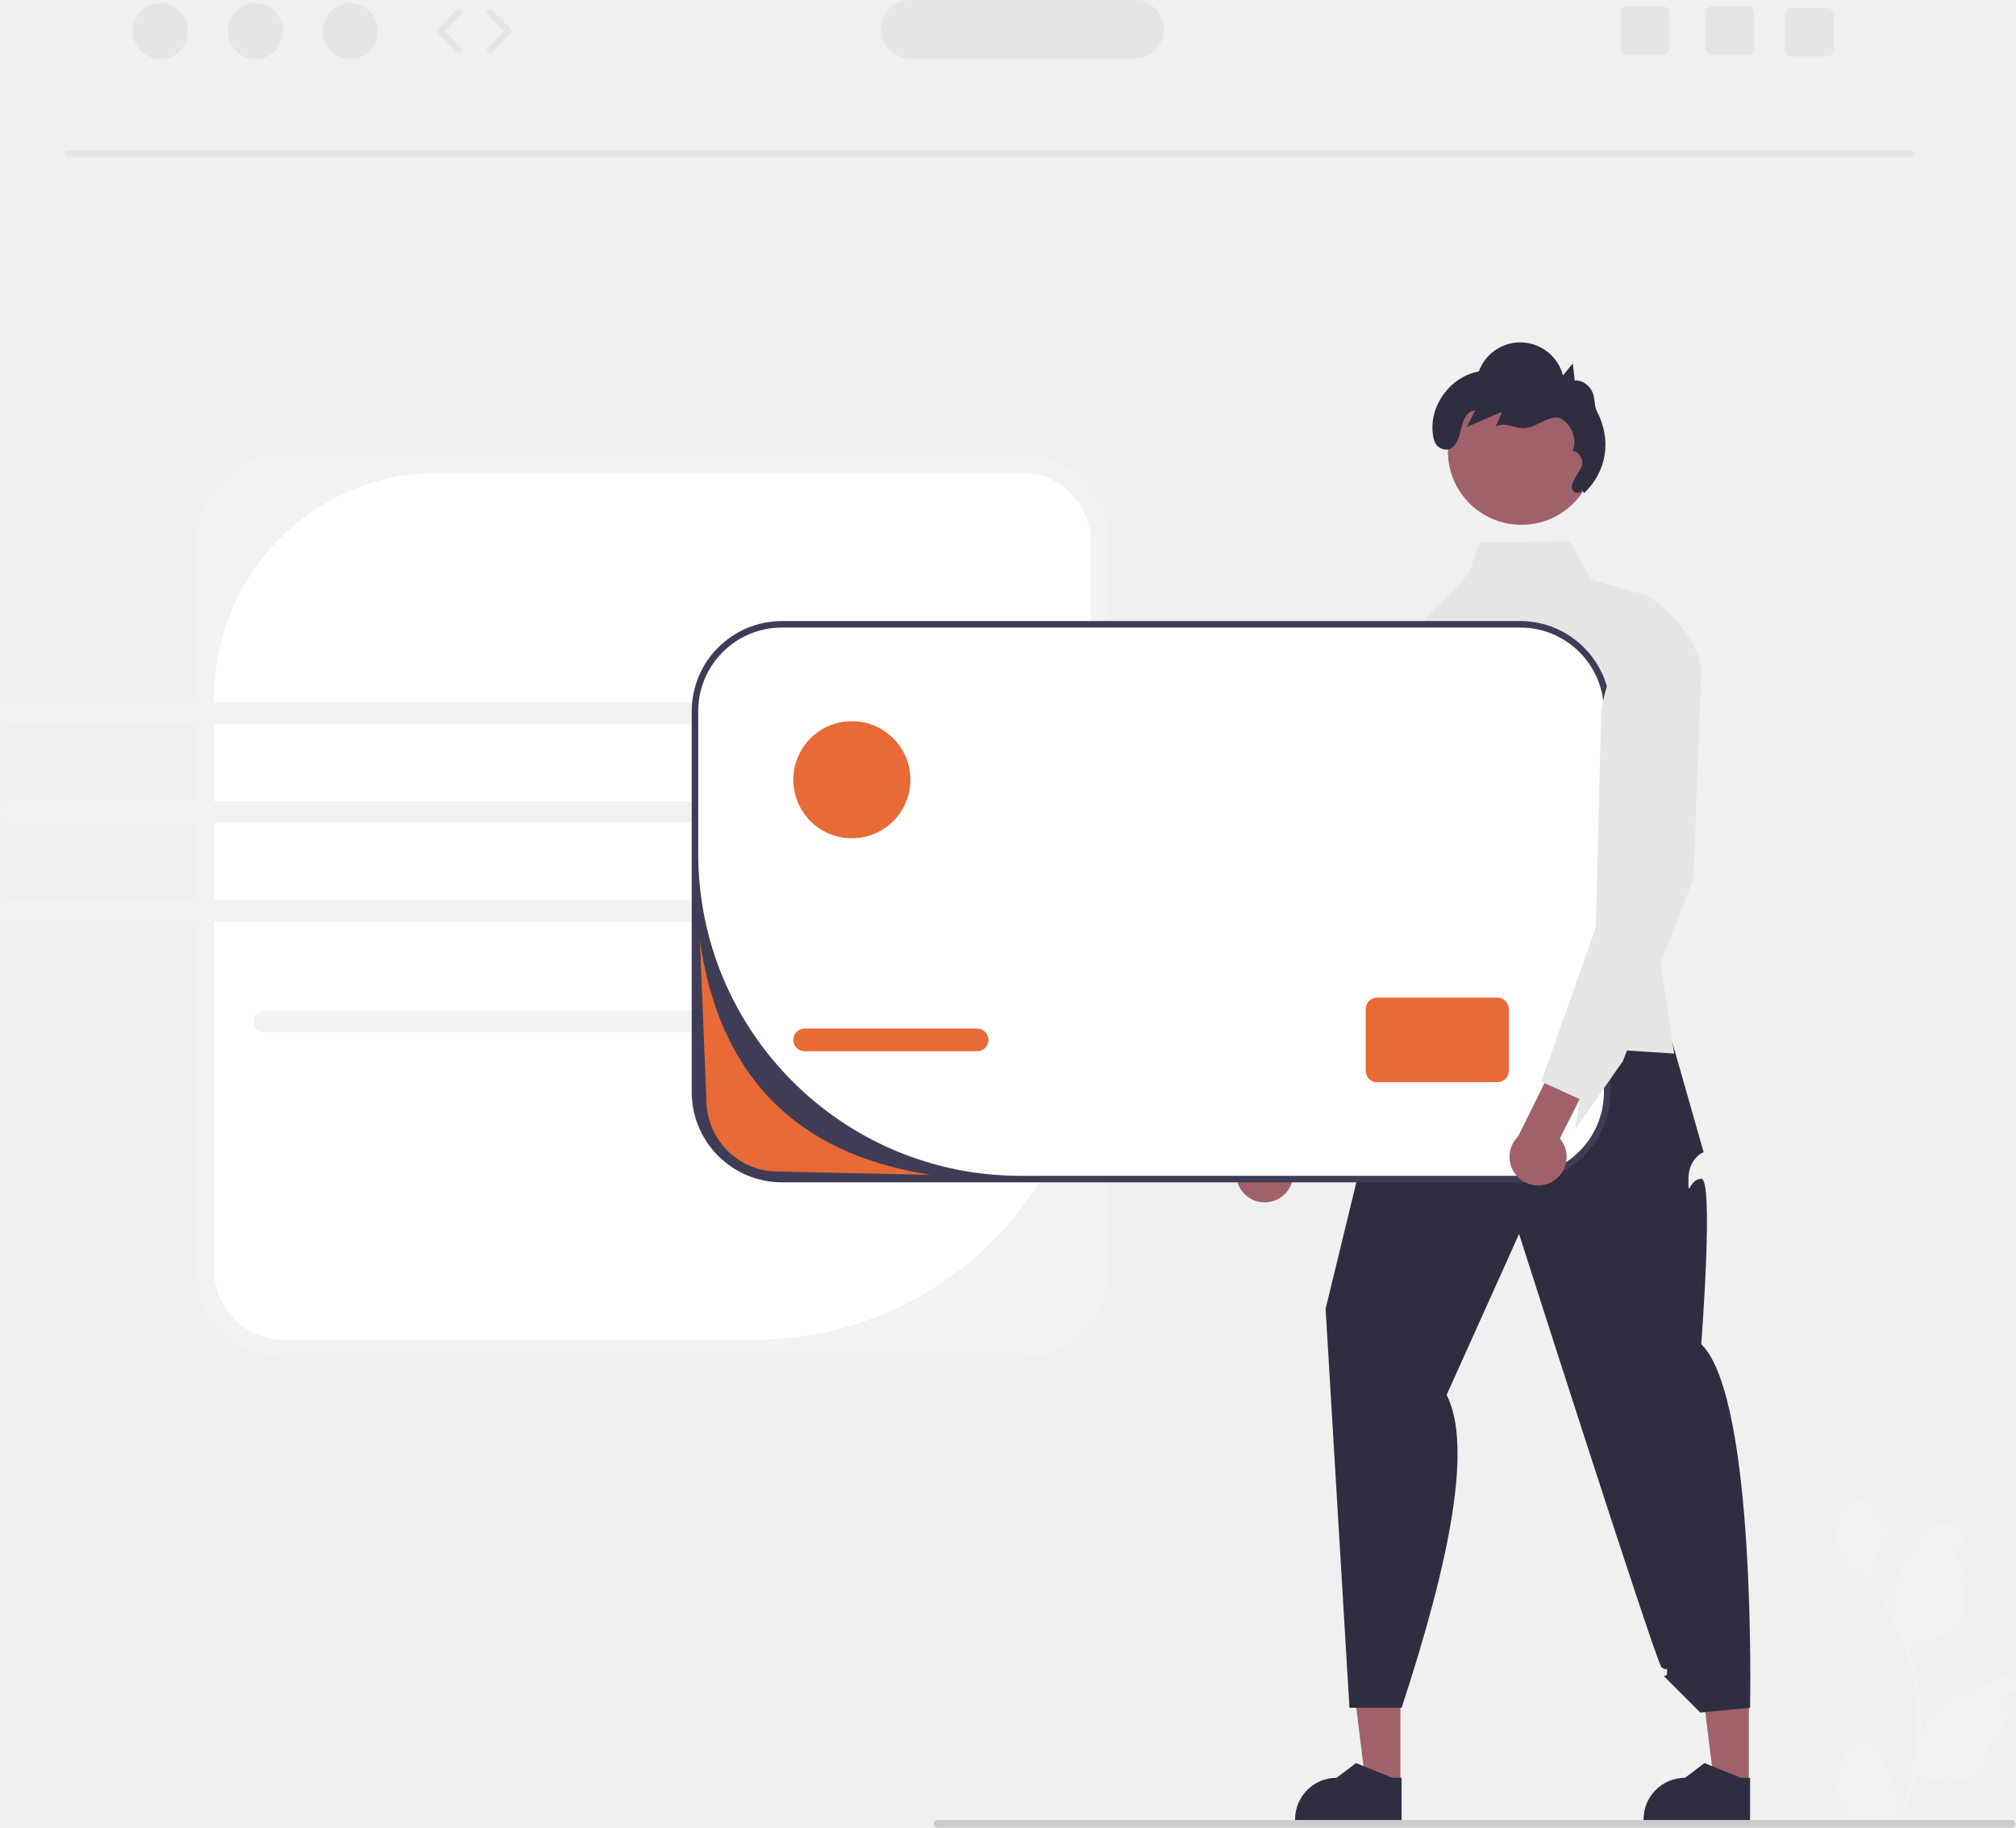
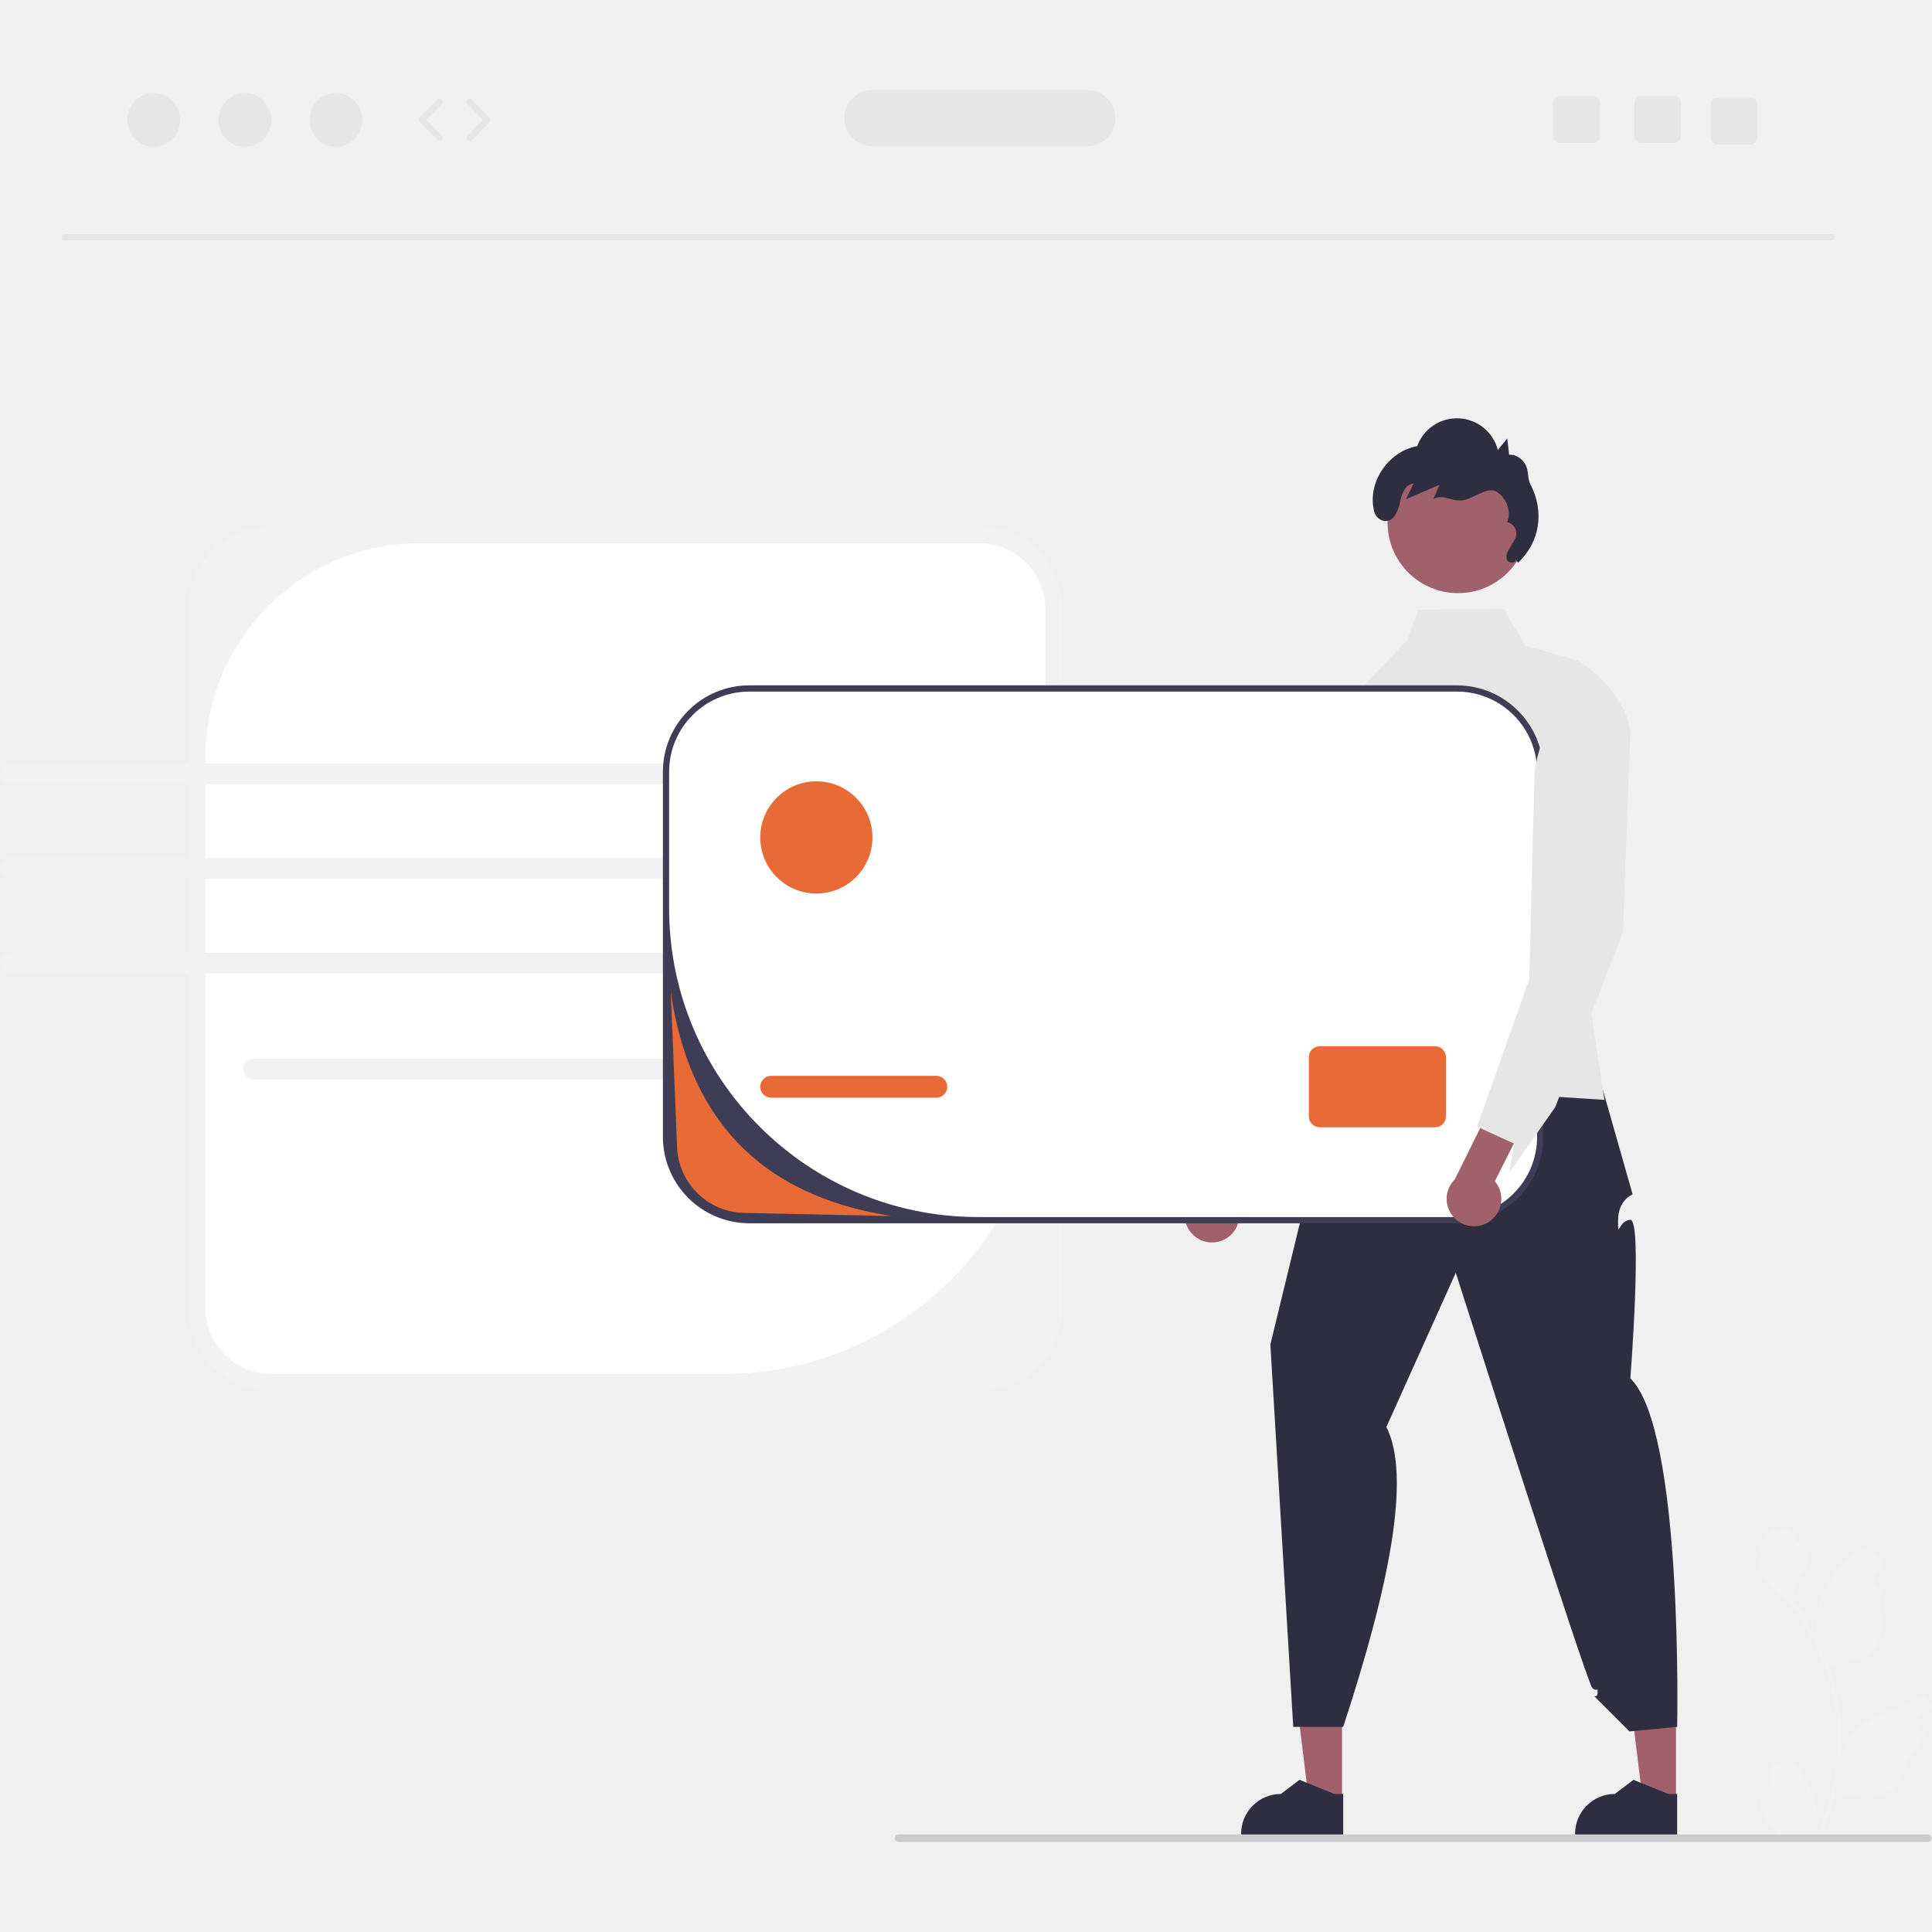
- <svg xmlns="http://www.w3.org/2000/svg" data-name="Layer 1" width="619.868" height="562.031" viewBox="0 0 619.868 562.031">
+ <svg xmlns="http://www.w3.org/2000/svg" data-name="Layer 1" width="500" height="500" viewBox="0 0 619.868 562.031">
  <rect x="60.406" y="139.849" width="280.481" height="277.59" rx="26.744" fill="#f2f2f2" />
  <path d="M424.884,314.334a68.912,68.912,0,0,0-68.912,68.912v176.435a21.244,21.244,0,0,0,21.244,21.244H522.089A103.364,103.364,0,0,0,625.453,477.56V335.578a21.244,21.244,0,0,0-21.244-21.244Z" transform="translate(-290.0658 -168.9846)" fill="#fff" />
  <path d="M877.757,217.215H311.026a1,1,0,0,1,0-2H877.757a1,1,0,0,1,0,2Z" transform="translate(-290.0658 -168.9846)" fill="#e6e6e6" />
  <ellipse cx="49.315" cy="9.565" rx="8.457" ry="8.645" fill="#e6e6e6" />
  <ellipse cx="78.529" cy="9.565" rx="8.457" ry="8.645" fill="#e6e6e6" />
  <ellipse cx="107.743" cy="9.565" rx="8.457" ry="8.645" fill="#e6e6e6" />
  <path d="M431.12,185.382a.997.997,0,0,1-.715-.301l-5.706-5.833a1.0 1,0,0,1,0-1.398l5.706-5.833a1,1,0,1,1,1.43,1.398l-5.022,5.133,5.022,5.134a1,1,0,0,1-.715,1.699Z" transform="translate(-290.0658 -168.9846)" fill="#e6e6e6" />
  <path d="M440.708,185.382a1,1,0,0,1-.715-1.699l5.021-5.134-5.021-5.133a1,1,0,1,1,1.43-1.398l5.706,5.833a1.0 1,0,0,1,0,1.398l-5.706,5.833A.997.997,0,0,1,440.708,185.382Z" transform="translate(-290.0658 -168.9846)" fill="#e6e6e6" />
  <path d="M827.218,170.905h-10.61a2.189,2.189,0,0,0-2.19,2.19v10.62a2.189,2.189,0,0,0,2.19,2.19h10.61a2.198,2.198,0,0,0,2.2-2.19v-10.62A2.198,2.198,0,0,0,827.218,170.905Z" transform="translate(-290.0658 -168.9846)" fill="#e6e6e6" />
  <path d="M801.218,170.905h-10.61a2.189,2.189,0,0,0-2.19,2.19v10.62a2.189,2.189,0,0,0,2.19,2.19h10.61a2.198,2.198,0,0,0,2.2-2.19v-10.62A2.198,2.198,0,0,0,801.218,170.905Z" transform="translate(-290.0658 -168.9846)" fill="#e6e6e6" />
  <path d="M851.718,171.405h-10.61a2.189,2.189,0,0,0-2.19,2.19v10.62a2.189,2.189,0,0,0,2.19,2.19h10.61a2.198,2.198,0,0,0,2.2-2.19v-10.62A2.198,2.198,0,0,0,851.718,171.405Z" transform="translate(-290.0658 -168.9846)" fill="#e6e6e6" />
  <path d="M638.943,186.985h-69a9,9,0,0,1,0-18h69a9,9,0,0,1,0,18Z" transform="translate(-290.0658 -168.9846)" fill="#e6e6e6" />
  <path d="M525.334,486.384H371.341a3.321,3.321,0,1,1,0-6.642H525.334a3.321,3.321,0,0,1,0,6.642Z" transform="translate(-290.0658 -168.9846)" fill="#f2f2f2" />
  <path d="M525.334,391.662H293.387a3.321,3.321,0,1,1,0-6.642H525.334a3.321,3.321,0,0,1,0,6.642Z" transform="translate(-290.0658 -168.9846)" fill="#f2f2f2" />
  <path d="M525.338,415.375H293.382a3.323,3.323,0,0,0,0,6.647H525.338a3.323,3.323,0,0,0,0-6.647Z" transform="translate(-290.0658 -168.9846)" fill="#f2f2f2" />
  <path d="M525.334,452.382H293.387a3.321,3.321,0,1,1,0-6.642H525.334a3.321,3.321,0,0,1,0,6.642Z" transform="translate(-290.0658 -168.9846)" fill="#f2f2f2" />
  <polygon points="430.582 548.714 419.933 548.713 414.868 507.64 430.584 507.641 430.582 548.714" fill="#a0616a" />
  <path d="M721.022,728.807l-32.746-.001v-.414a12.746,12.746,0,0,1,12.746-12.745h.001l5.981-4.538,11.16,4.539,2.859 0Z" transform="translate(-290.0658 -168.9846)" fill="#2f2e41" />
  <polygon points="537.725 548.714 527.077 548.713 522.011 507.64 537.728 507.641 537.725 548.714" fill="#a0616a" />
  <path d="M828.166,728.807l-32.746-.001v-.414a12.746,12.746,0,0,1,12.746-12.745h.001l5.981-4.538,11.16,4.539,2.858 0Z" transform="translate(-290.0658 -168.9846)" fill="#2f2e41" />
  <path d="M729.336,481.733s-6.993,7.422-7.289,12.237,3.349-3.931-.295,4.815-3.644,2.915-3.644,8.746-7.722,11.525-7.722,11.525L697.651,571.449l7.337,122.673h16.035c14.902-45.425,21.835-80.503,13.848-96.211l22.268-49.495S799.218,680.086,800.937,681.638s1.719-.635,1.719,1.552-2.187,0,0,2.187l10.204,10.204,15.306-1.458s2.048-95.33-15.011-111.805c0,0,3.94-51.019,0-50.876s-3.94,6.703-3.94.143,4.669-8.31,4.669-8.31L800.765,477.197Z" transform="translate(-290.0658 -168.9846)" fill="#2f2e41" />
  <path d="M811.958,380.17l-14.82,62.05,3.5,23.08,4.2,27.65-14.52-.94-22.47-1.46-41.72-2.7-3.65-122.45,19.14-20,3.42-9.71,27.67-.17,6.62,11.66,17.02,4.84a42.216,42.216,0,0,1,6.14,4.74c4.2,3.89,7.92,8.83,9.66,13.89a18.261,18.261,0,0,1,.99,4.57Z" transform="translate(-290.0658 -168.9846)" fill="#e6e6e6" />
  <path d="M683.16,537.607a8.796,8.796,0,0,0,2.665-13.128l21.107-38.426-9.193-8.451-24.735,45.822a8.784,8.784,0,0,0,10.157,14.183Z" transform="translate(-290.0658 -168.9846)" fill="#e6e6e6" />
  <path d="M734.64,357.913l-4.92,88.135L706.017,501.435l-15.427,20.459,1.754-9.271-10.634-5.321-.999-.496,20.416-79.228,1.88-30.787A38.363,38.363,0,0,1,717.103,369.364l11.808-9.592Z" transform="translate(-290.0658 -168.9846)" fill="#e6e6e6" />
  <path d="M683.16,537.607a8.796,8.796,0,0,0,2.665-13.128l21.107-38.426-9.193-8.451-24.735,45.822a8.784,8.784,0,0,0,10.157,14.183Z" transform="translate(-290.0658 -168.9846)" fill="#a0616a" />
  <path d="M734.64,357.913l-4.92,88.135L706.017,501.435l-15.427,20.459,1.754-9.271-10.634-5.321-.999-.496,20.416-79.228,1.88-30.787A38.363,38.363,0,0,1,717.103,369.364l11.808-9.592Z" transform="translate(-290.0658 -168.9846)" fill="#e6e6e6" />
  <rect x="213.682" y="191.967" width="280.481" height="170.59" rx="26.744" fill="#fff" />
  <path d="M757.485,532.543H530.492A27.776,27.776,0,0,1,502.748,504.798V387.696a27.776,27.776,0,0,1,27.744-27.744H757.485a27.776,27.776,0,0,1,27.744,27.744V504.798A27.776,27.776,0,0,1,757.485,532.543ZM530.492,361.952A25.744,25.744,0,0,0,504.748,387.696v43.77a99.077,99.077,0,0,0,99.077,99.077h153.66a25.744,25.744,0,0,0,25.744-25.744v-117.103a25.744,25.744,0,0,0-25.744-25.744Z" transform="translate(-290.0658 -168.9846)" fill="#3f3d56" />
  <rect x="243.923" y="316.263" width="60" height="7" rx="3.5" fill="#e86a37" />
  <rect x="419.923" y="306.763" width="44" height="26" rx="3.5" fill="#e86a37" />
  <circle cx="261.923" cy="239.763" r="18" fill="#e86a37" />
  <circle cx="467.797" cy="138.78" r="22.602" fill="#a0616a" />
  <path d="M776.404,319.447c.176,1.35-2.266,1.493-2.817.248s.164-2.657.858-3.828l1.612-2.719a3.735,3.735,0,0,0-2.461-5.564h0c1.475-3.318-.126-7.459-3.065-9.591s-7.313,1.857-10.879,2.541-6.421-2.045-9.672-.427l1.953-4.502-10.81,4.657,2.511-5.065c-2.728.149-3.89,3.471-4.434,6.149-.579,2.853-2.099,6.419-5.201,5.828a4.002,4.002,0,0,1-3.026-2.998c-2.396-9.241,4.562-19.344,13.785-20.964a13.561,13.561,0,0,1,25.881,1.232l3.024-3.703.59,5.246c2.173-.231,4.227,1.303,5.283,3.217s.557,4.384,1.571,6.32c4.545,8.677,3.041,18.446-3.976,25.1" transform="translate(-290.0658 -168.9846)" fill="#2f2e41" />
  <path d="M855.675,713.682a2.269,2.269,0,0,0,1.645-3.933l-.155-.618q.031-.074.062-.148a6.094,6.094,0,0,1,11.241.042c1.839,4.428,4.179,8.864,4.756,13.546a18.029,18.029,0,0,1-.316,6.2A72.281,72.281,0,0,0,879.482,698.75a69.766,69.766,0,0,0-.433-7.783q-.358-3.178-.995-6.31a73.119,73.119,0,0,0-14.5-30.99,19.459,19.459,0,0,1-8.093-8.397,14.843,14.843,0,0,1-1.35-4.056c.394.052,1.486-5.949,1.188-6.317.549-.833,1.532-1.247,2.131-2.06,2.982-4.043,7.091-3.337,9.236,2.157,4.582,2.313,4.627,6.148,1.815,9.837-1.789,2.347-2.035,5.522-3.604,8.035.162.207.329.407.491.614a73.591,73.591,0,0,1,7.681,12.169,30.592,30.592,0,0,1,1.826-14.21c1.748-4.217,5.025-7.769,7.91-11.415a6.279,6.279,0,0,1,11.184,3.083q.009.081.017.161-.643.363-1.259.77a3.078,3.078,0,0,0,1.241,5.602l.063.01a30.628,30.628,0,0,1-.807,4.579c3.702,14.316-4.29,19.53-15.701,19.764-.252.129-.497.258-.749.381a75.115,75.115,0,0,1,4.043,19.028,71.243,71.243,0,0,1-.052,11.503l.019-.136a18.826,18.826,0,0,1,6.427-10.87c4.946-4.063,11.933-5.559,17.268-8.824a3.533,3.533,0,0,1,5.411,3.437l-.022.143a20.675,20.675,0,0,0-2.319,1.117q-.643.363-1.259.77a3.078,3.078,0,0,0,1.241,5.602l.063.01c.045.006.084.013.129.019a30.655,30.655,0,0,1-5.639,8.829c-2.315,12.497-12.256,13.683-22.89,10.044h-.006a75.092,75.092,0,0,1-5.044,14.726H856.127c-.065-.2-.123-.407-.181-.607a20.475,20.475,0,0,0,4.986-.297c-1.337-1.641-2.674-3.294-4.011-4.935a1.118,1.118,0,0,1-.084-.097c-.678-.84-1.363-1.673-2.041-2.512l-0-.001a29.99,29.99,0,0,1,.879-7.64Z" transform="translate(-290.0658 -168.9846)" fill="#f2f2f2" />
  <path d="M577.124,729.825a1.186,1.186,0,0,0,1.19,1.19h330.29a1.19,1.19,0,0,0,0-2.38H578.314A1.187,1.187,0,0,0,577.124,729.825Z" transform="translate(-290.0658 -168.9846)" fill="#ccc" />
  <path d="M767.489,532.258a8.796,8.796,0,0,0,2.197-13.215l19.728-39.152-9.488-8.119L756.834,518.445a8.784,8.784,0,0,0,10.654,13.813Z" transform="translate(-290.0658 -168.9846)" fill="#a0616a" />
  <path d="M812.148,370.65l.99,4.57-2.37,63.88-10.13,26.2-10.32,26.71-1.27,3.29-14.69,20.99,1.42-9.33-10.82-4.94-1.01-.45,3.9-11.02,8.97-25.32,3.88-10.96.84-32.61.78-30.83a38.364,38.364,0,0,1,13.11-27.91l7.06-6.16C806.688,360.65,810.408,365.59,812.148,370.65Z" transform="translate(-290.0658 -168.9846)" fill="#e6e6e6" />
  <path d="M576.138,530.232l-46.878-1a22.025,22.025,0,0,1-21.992-22l-2-49.012C511.024,498.178,533.144,523.525,576.138,530.232Z" transform="translate(-290.0658 -168.9846)" fill="#e86a37" />
</svg>
